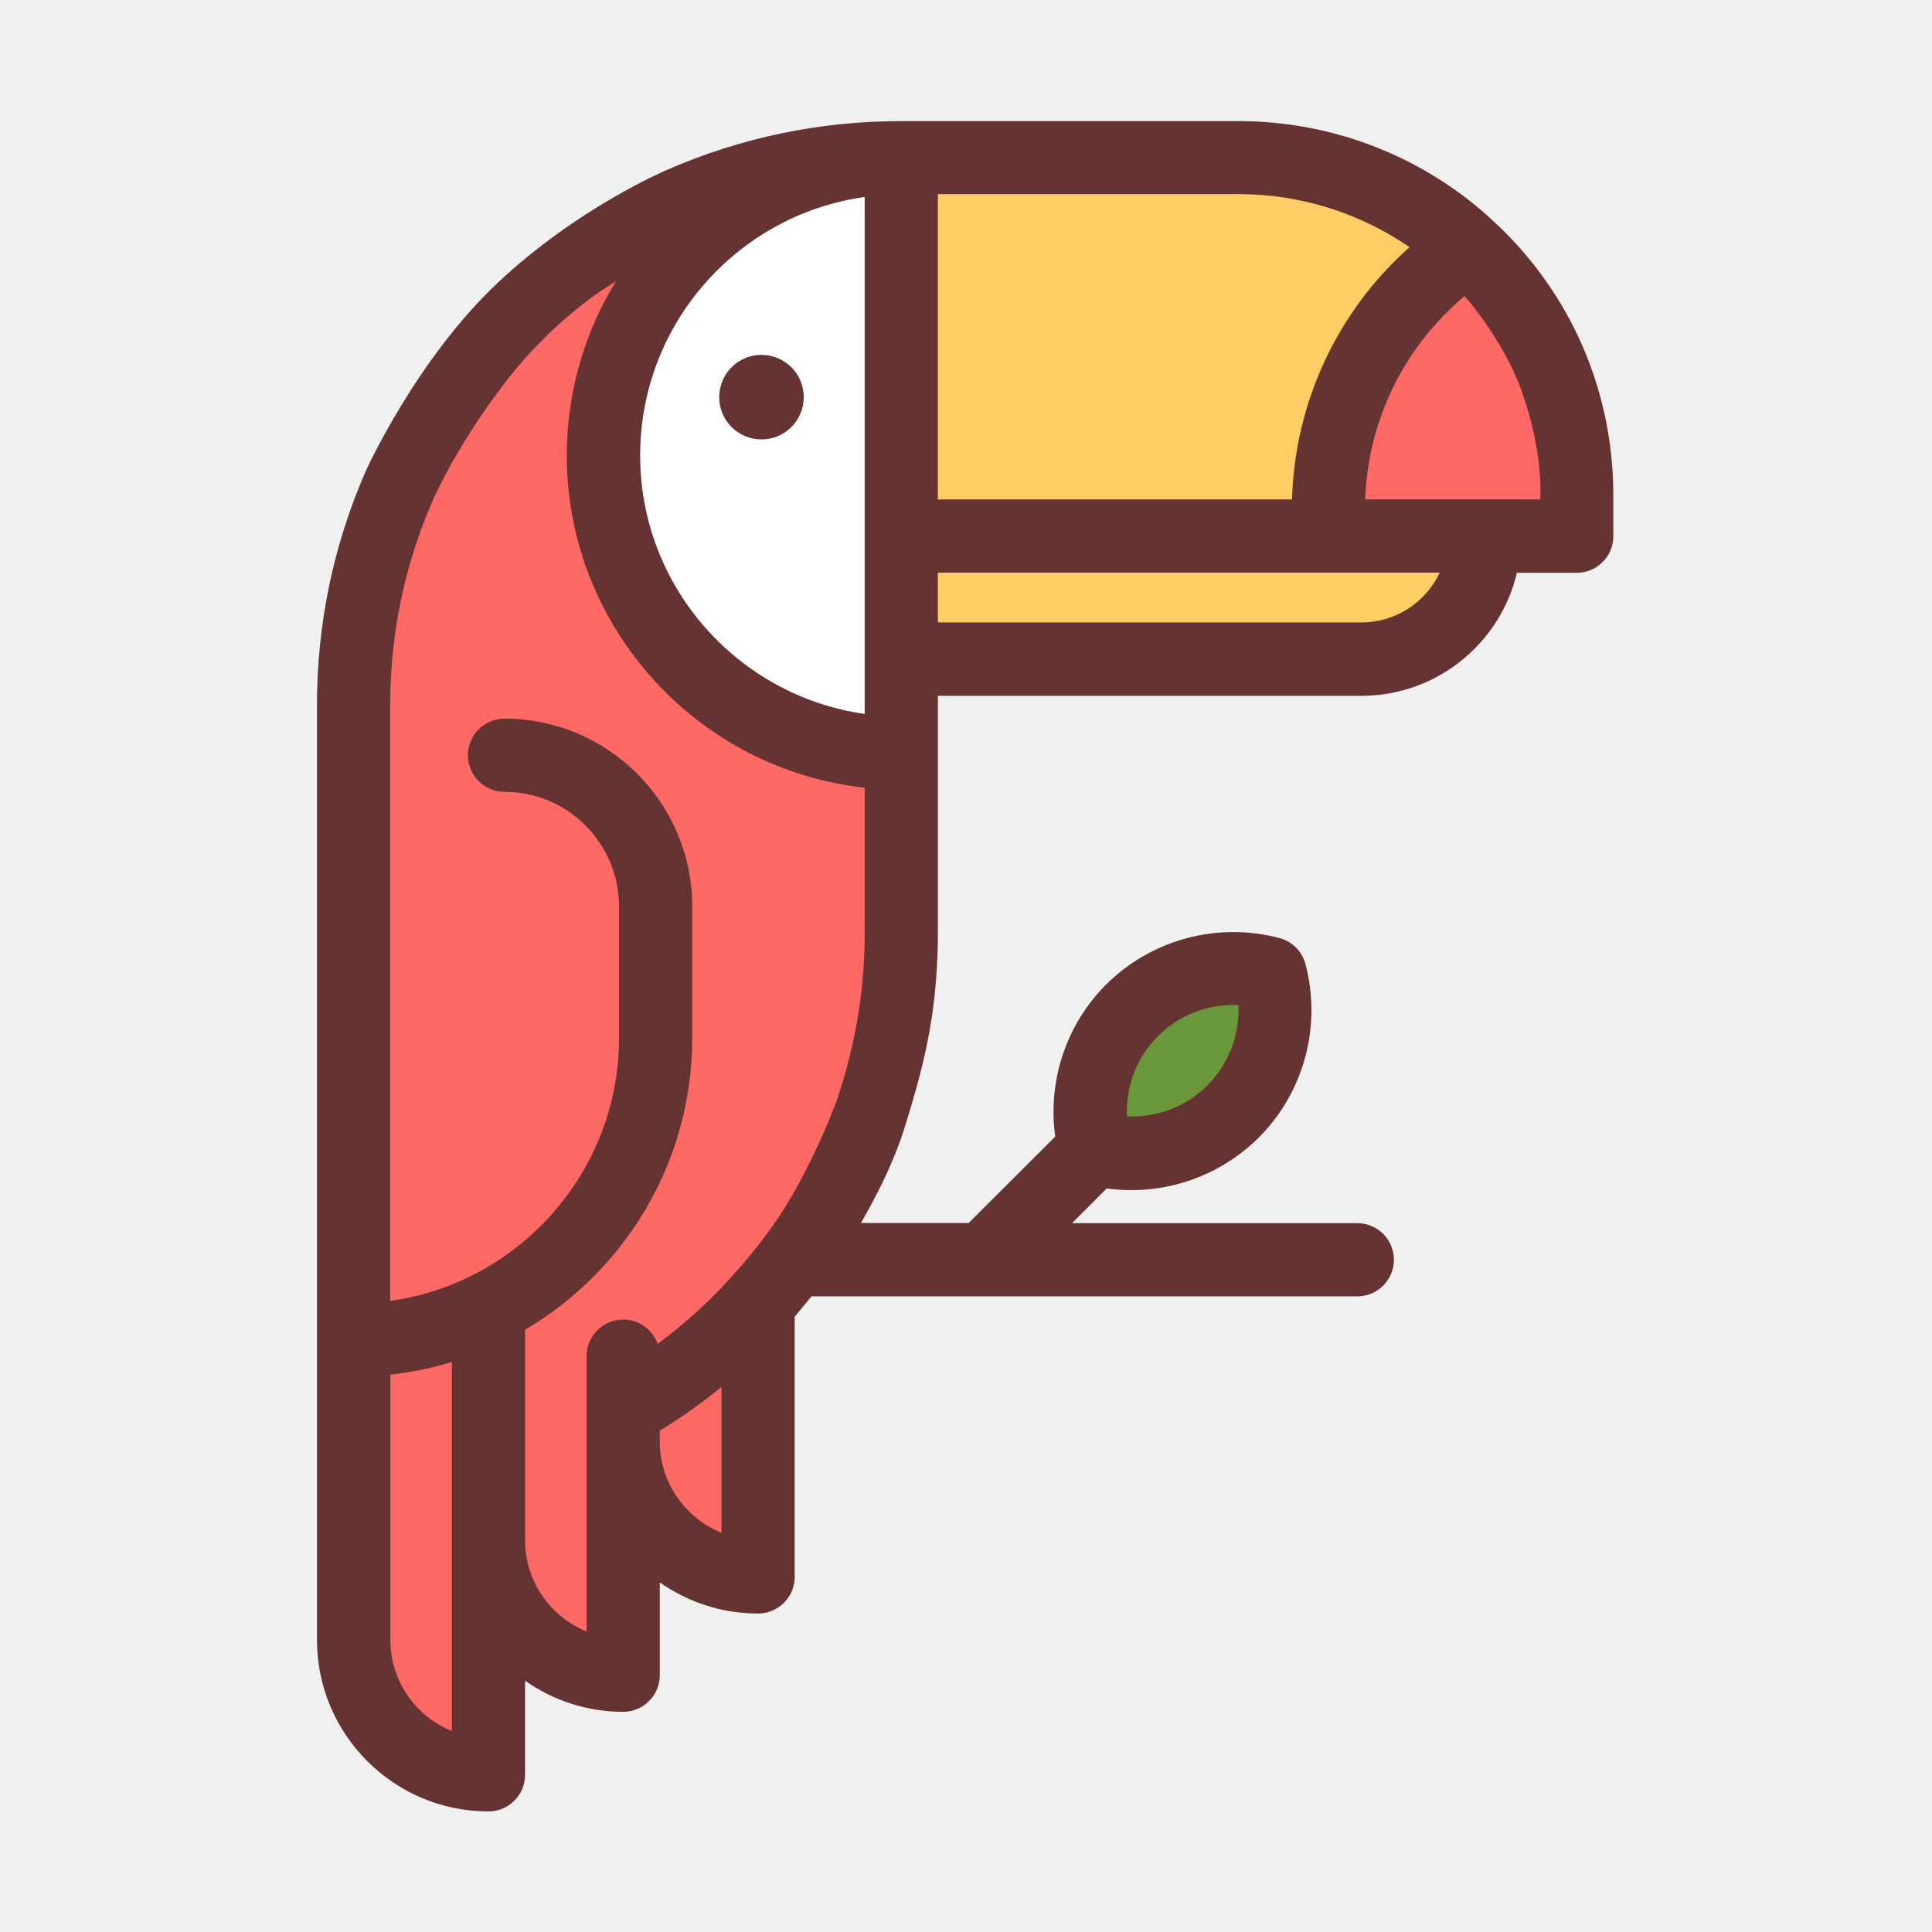
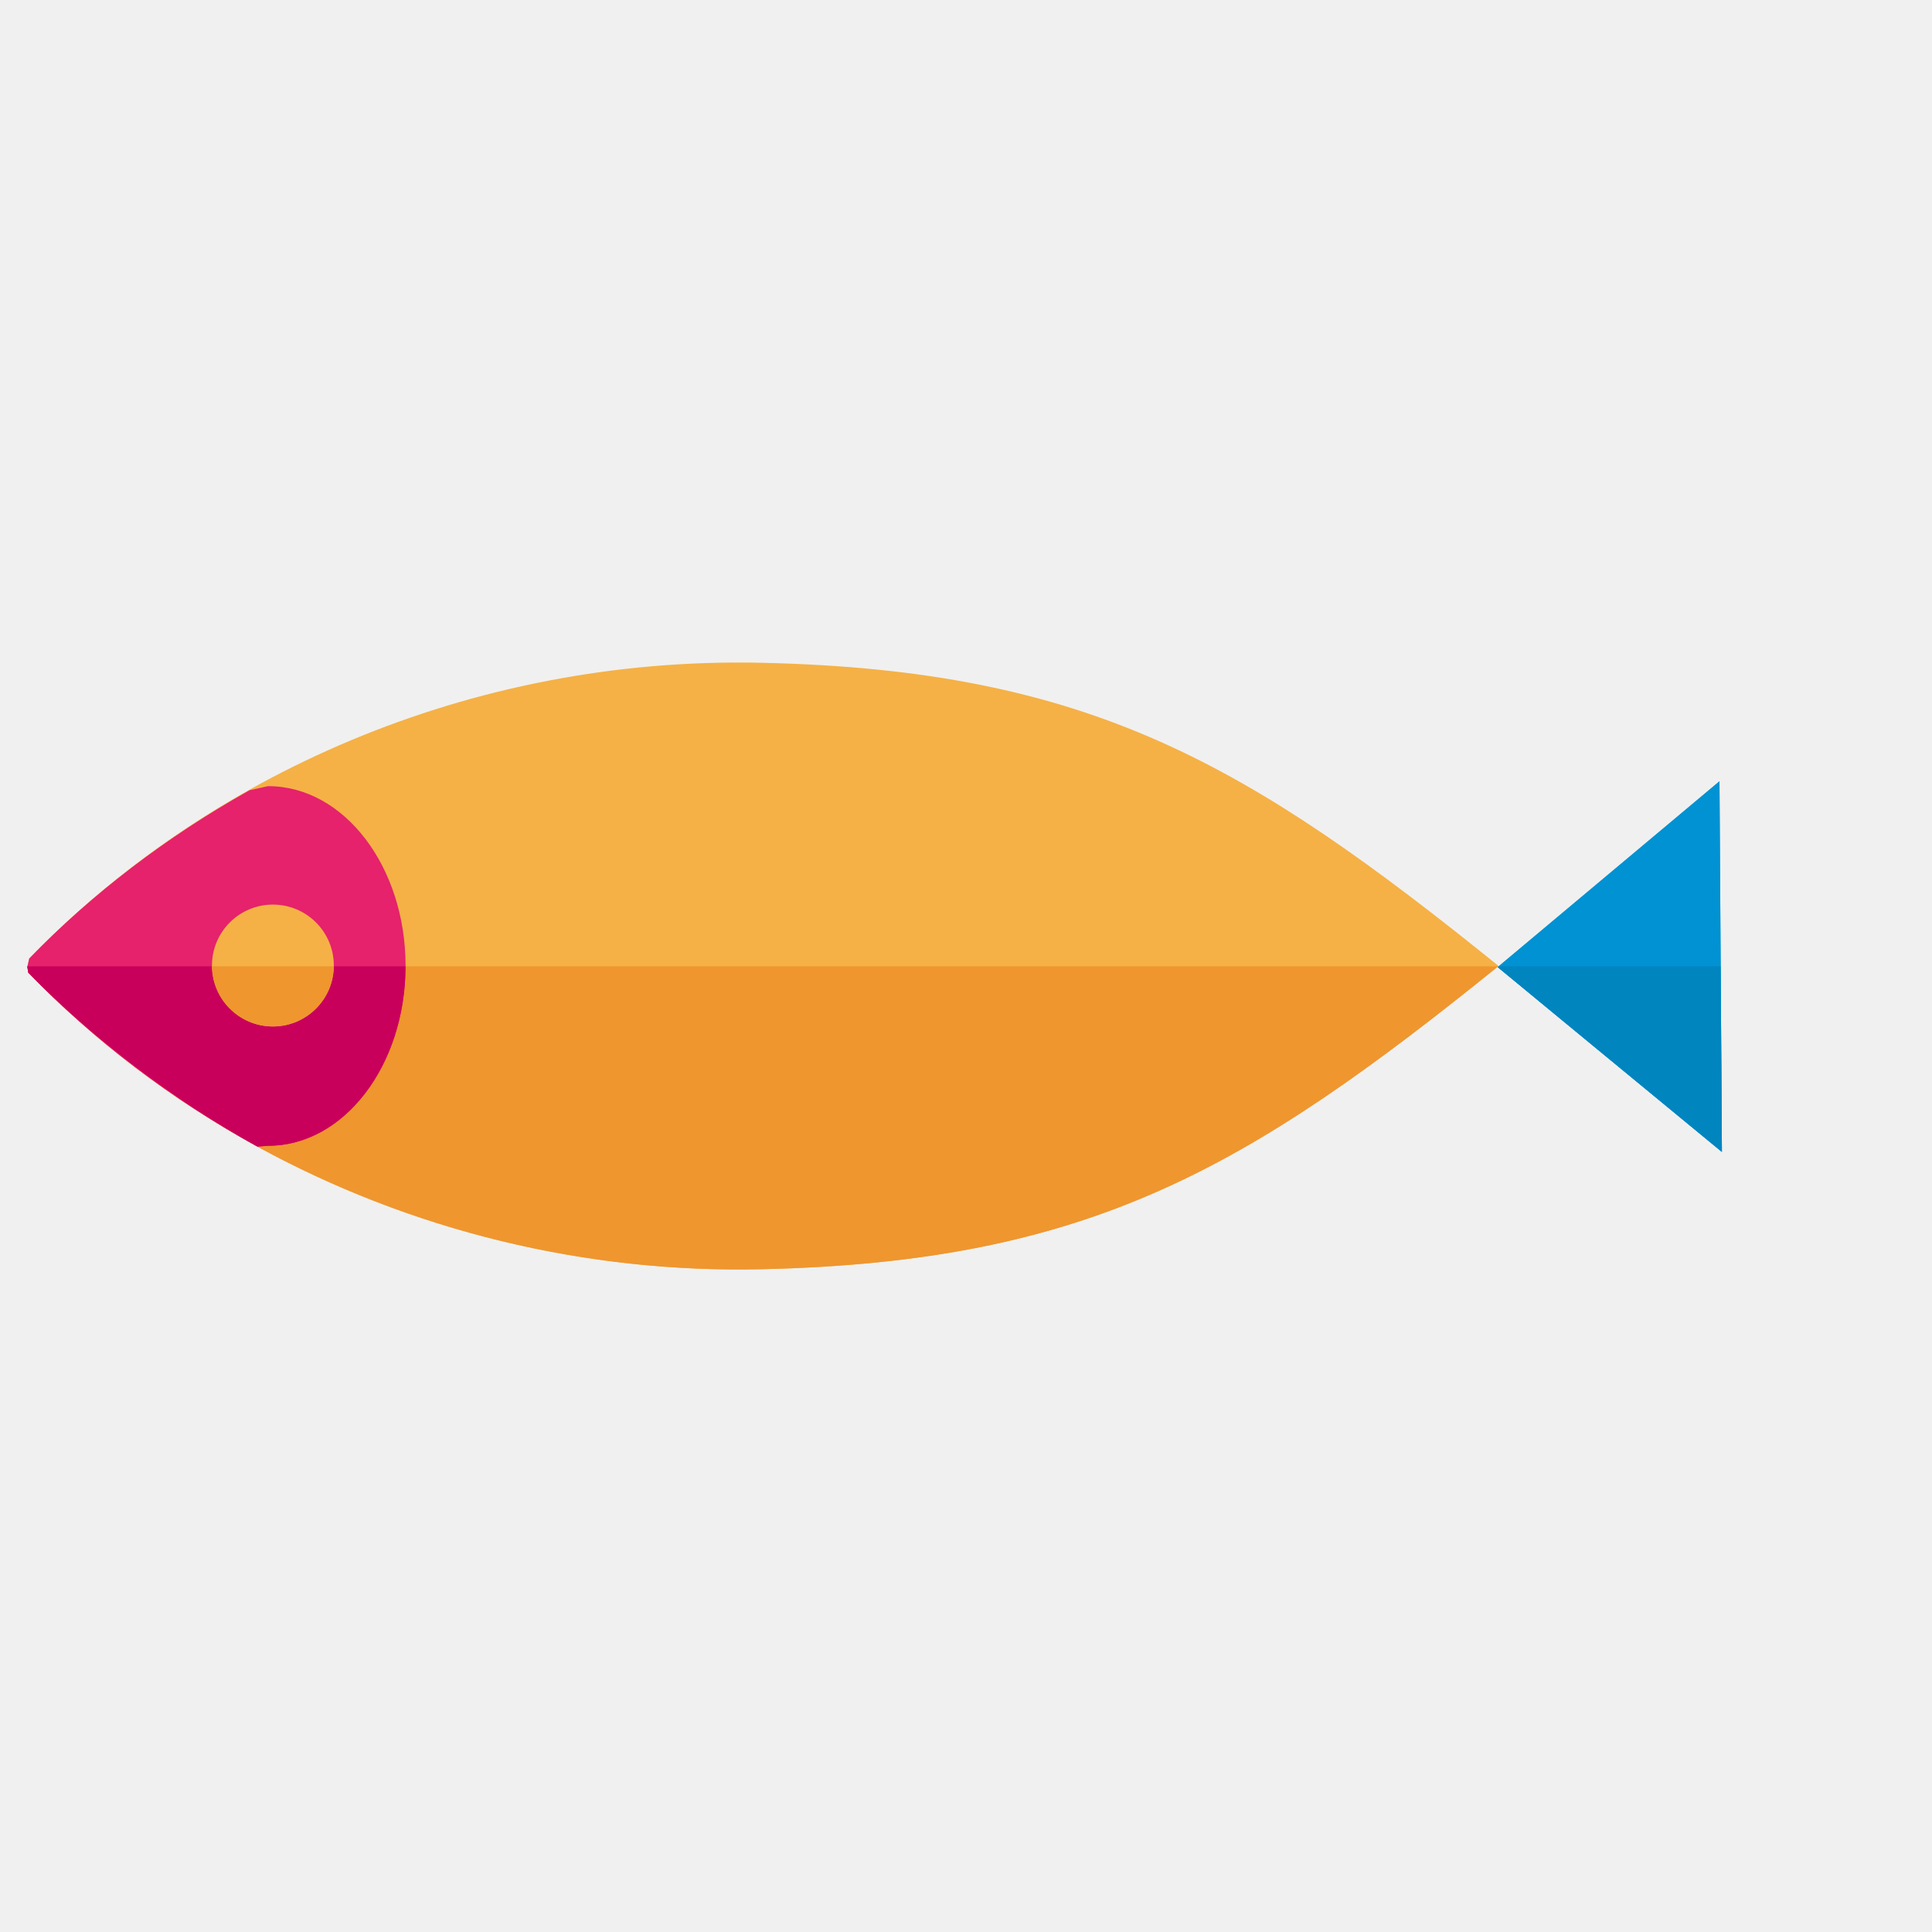
- <svg xmlns="http://www.w3.org/2000/svg" width="800px" height="800px" viewBox="0 0 1024 1024" class="icon" version="1.1">
-   <path d="M855.1 262.6v21.6c0 10.7-8.7 19.4-19.4 19.4H804c-8.8 37.3-42.4 65.2-82.4 65.2H497.1v125.9c0 15.1-1.1 30.2-3.3 45.1 0 0.2 0 0.3-0.1 0.4-2.9 19.4-8.3 38.4-14.1 57-7.5 24.6-22.2 49-23.3 51h57.1l45.9-45.8c-4.1-29.3 5.7-59.3 26.9-80.5 24-24 59.2-33.4 92-24.7 6.7 1.8 11.9 7 13.7 13.7 8.7 32.8-0.7 68-24.7 92-18 18-42.5 27.9-67.5 27.9-4.3 0-8.7-0.3-13.1-0.9l-18.4 18.4h151.2c10.7 0 19.4 8.7 19.4 19.4s-8.7 19.4-19.4 19.4H430.1c-1.2 1.5-6.9 8.4-8.5 10.3l-0.4 0.5v137.9c0 10.7-8.7 19.4-19.4 19.4-19.4 0-37.3-6.1-52.1-16.5v49.2c0 10.7-8.7 19.4-19.4 19.4-19.3 0-37.3-6.1-52-16.5v49.9c0 10.7-8.7 19.4-19.4 19.4-50.1 0-90.9-40.8-90.9-90.9V373.8c0-43.1 8.7-84.8 25.8-124 0 0 26.7-59.3 70.2-100.1 42.5-39.9 89.6-59.7 89.6-59.7 39.2-17.1 80.9-25.8 123.9-25.8h179.1c47.6 0 93.6 17.1 129.5 48.1 1.9 1.6 9.1 8.3 10.8 10 37.6 37.4 58.2 87.2 58.2 140.3z" fill="#663333" />
-   <path d="M806.3 206.7c12.3 34 10 58 10 58h-92.7c1.4-42 20.7-81 52.7-107.8 0.1 0.1 20.2 22.7 30 49.8z" fill="#FE6865" />
-   <path d="M497.1 303.5h266c-7.3 15.6-23.2 26.4-41.5 26.4H497.1v-26.4z" fill="#FFCC66" />
-   <path d="M656.4 532.7c0.7 15.7-5.1 31.3-16.5 42.6-11.3 11.3-26.9 17.2-42.6 16.4-0.7-15.7 5.1-31.3 16.5-42.6 11.3-11.3 26.9-17.1 42.6-16.4z" fill="#6A973A" />
-   <path d="M458.3 417.5v77.1c0 13.3-1 26.7-2.9 39.8 0 0.2 0 0.3-0.1 0.4-2.5 16.8-6.6 33.5-12.2 49.5 0 0-10.4 28.5-26.4 54.6-15.1 24.7-37.8 47.2-37.8 47.2-9.5 9.5-19.6 18.2-30.3 26.2-2.7-7.5-9.8-12.9-18.3-12.9-10.7 0-19.4 8.7-19.4 19.4v145.9c-19.1-7.7-32.6-26.5-32.6-48.3V704.8c53-31.2 88.6-88.9 88.6-154.7v-69.7c0-54.8-44.6-99.5-99.5-99.5-10.7 0-19.4 8.7-19.4 19.4s8.7 19.4 19.4 19.4c16.2 0 31.4 6.3 42.9 17.8 11.4 11.5 17.8 26.7 17.8 42.9v69.7c0 71-52.9 129.9-121.3 139.4V373.8c0-37.7 7.6-74.2 22.5-108.4 0 0 12.5-29.2 38.9-63.3 27.6-35.7 57.3-52.4 58.2-52.9-16.5 26.9-26 58.5-26 92.3 0.1 91 69.3 166.3 157.9 176z" fill="#FE6865" />
-   <path d="M458.3 104.4v274c-67.1-9.5-119-67.3-119-137 0-69.8 51.8-127.6 119-137z" fill="#FFFFFF" />
-   <path d="M403.6 188.1c12.4 0 22.4 10 22.4 22.4 0 12.4-10 22.4-22.4 22.4-12.4 0-22.4-10-22.4-22.4 0-12.4 10-22.4 22.4-22.4z" fill="#663333" />
-   <path d="M382.4 735.1v77.3c-19.1-7.7-32.7-26.5-32.7-48.3v-5.8c11.5-7 22.4-14.8 32.7-23.2zM239.5 721.9V917.5c-19.1-7.7-32.6-26.5-32.6-48.3V728.6c11.2-1.3 22.1-3.5 32.6-6.7z" fill="#FE6865" />
-   <path d="M747.1 131c-26.5-18.2-58-28.1-90.4-28.1H497.1v161.8h187.7c1.5-51.6 24.1-99.8 62.3-133.7z" fill="#FFCC66" />
+ <svg xmlns="http://www.w3.org/2000/svg" width="800px" height="800px" viewBox="0 -53.5 1131 1131" class="icon" version="1.1">
+   <path d="M17.112 507.608L16 512.472l0.552 3.408C118.904 621.92 273.216 693.328 445.896 689.512 638.048 685.2 730.52 630.488 877.312 512 730.52 393.52 638.048 338.792 445.904 334.488c-172.368-3.808-326.472 67.36-428.792 173.12z" fill="#F5B146" />
+   <path d="M1008 620.824c-49.488-40.72-131.248-108.168-131.248-108.168l129.832-108.792" fill="#0092D2" />
+   <path d="M1008 620.824c-49.488-40.72-131.248-108.168-131.248-108.168l129.832-108.792 1.416 216.96z" fill="#0092D2" />
+   <path d="M52.944 549.848c4 3.432 8.144 6.712 12.232 10.056a580.536 580.536 0 0 0 28.856 21.928c4.552 3.216 9.04 6.504 13.752 9.632a582.4 582.4 0 0 0 42.92 26.256 587.536 587.536 0 0 0 295.192 71.784c192.016-4.304 284.552-58.952 431.16-177.32H16.064L16 512.472l0.552 3.408c11.432 11.824 23.696 23.064 36.392 33.968z" fill="#EF962F" />
+   <path d="M876.752 512.648S958.52 580.104 1008 620.816l-0.752-108.632h-129.936l-0.56 0.464z" fill="#0085BF" />
+   <path d="M16 512.472l0.552 3.408c38.096 39.456 83.432 74.08 134.16 101.848l6.224-0.472c44.472 0 80.488-47.096 80.488-105.288 0-58.128-36.016-105.256-80.488-105.256l-10.808 2.384c-48.56 27.216-92.256 60.512-129.016 98.512L16 512.472z" fill="#E5226B" />
+   <path d="M237.392 512.184H16.064L16 512.472l0.552 3.408c11.432 11.832 23.688 23.072 36.392 33.976 3.408 2.936 6.936 5.728 10.432 8.568 0.624 0.496 1.216 1.024 1.832 1.512a575.512 575.512 0 0 0 28.584 21.712c2.2 1.576 4.432 3.168 6.688 4.712 2.416 1.704 4.8 3.44 7.312 5.112a582.4 582.4 0 0 0 42.92 26.256l6.224-0.472c44.408 0 80.36-46.976 80.456-105.072z" fill="#C9005B" />
+   <path d="M159.752 511.72m-35.672 0a35.672 35.672 0 1 0 71.344 0 35.672 35.672 0 1 0-71.344 0Z" fill="#F5B146" />
+   <path d="M124.168 512.184a35.624 35.624 0 0 0 35.592 35.208 35.616 35.616 0 0 0 35.576-35.208h-71.168z" fill="#EF962F" />
</svg>
